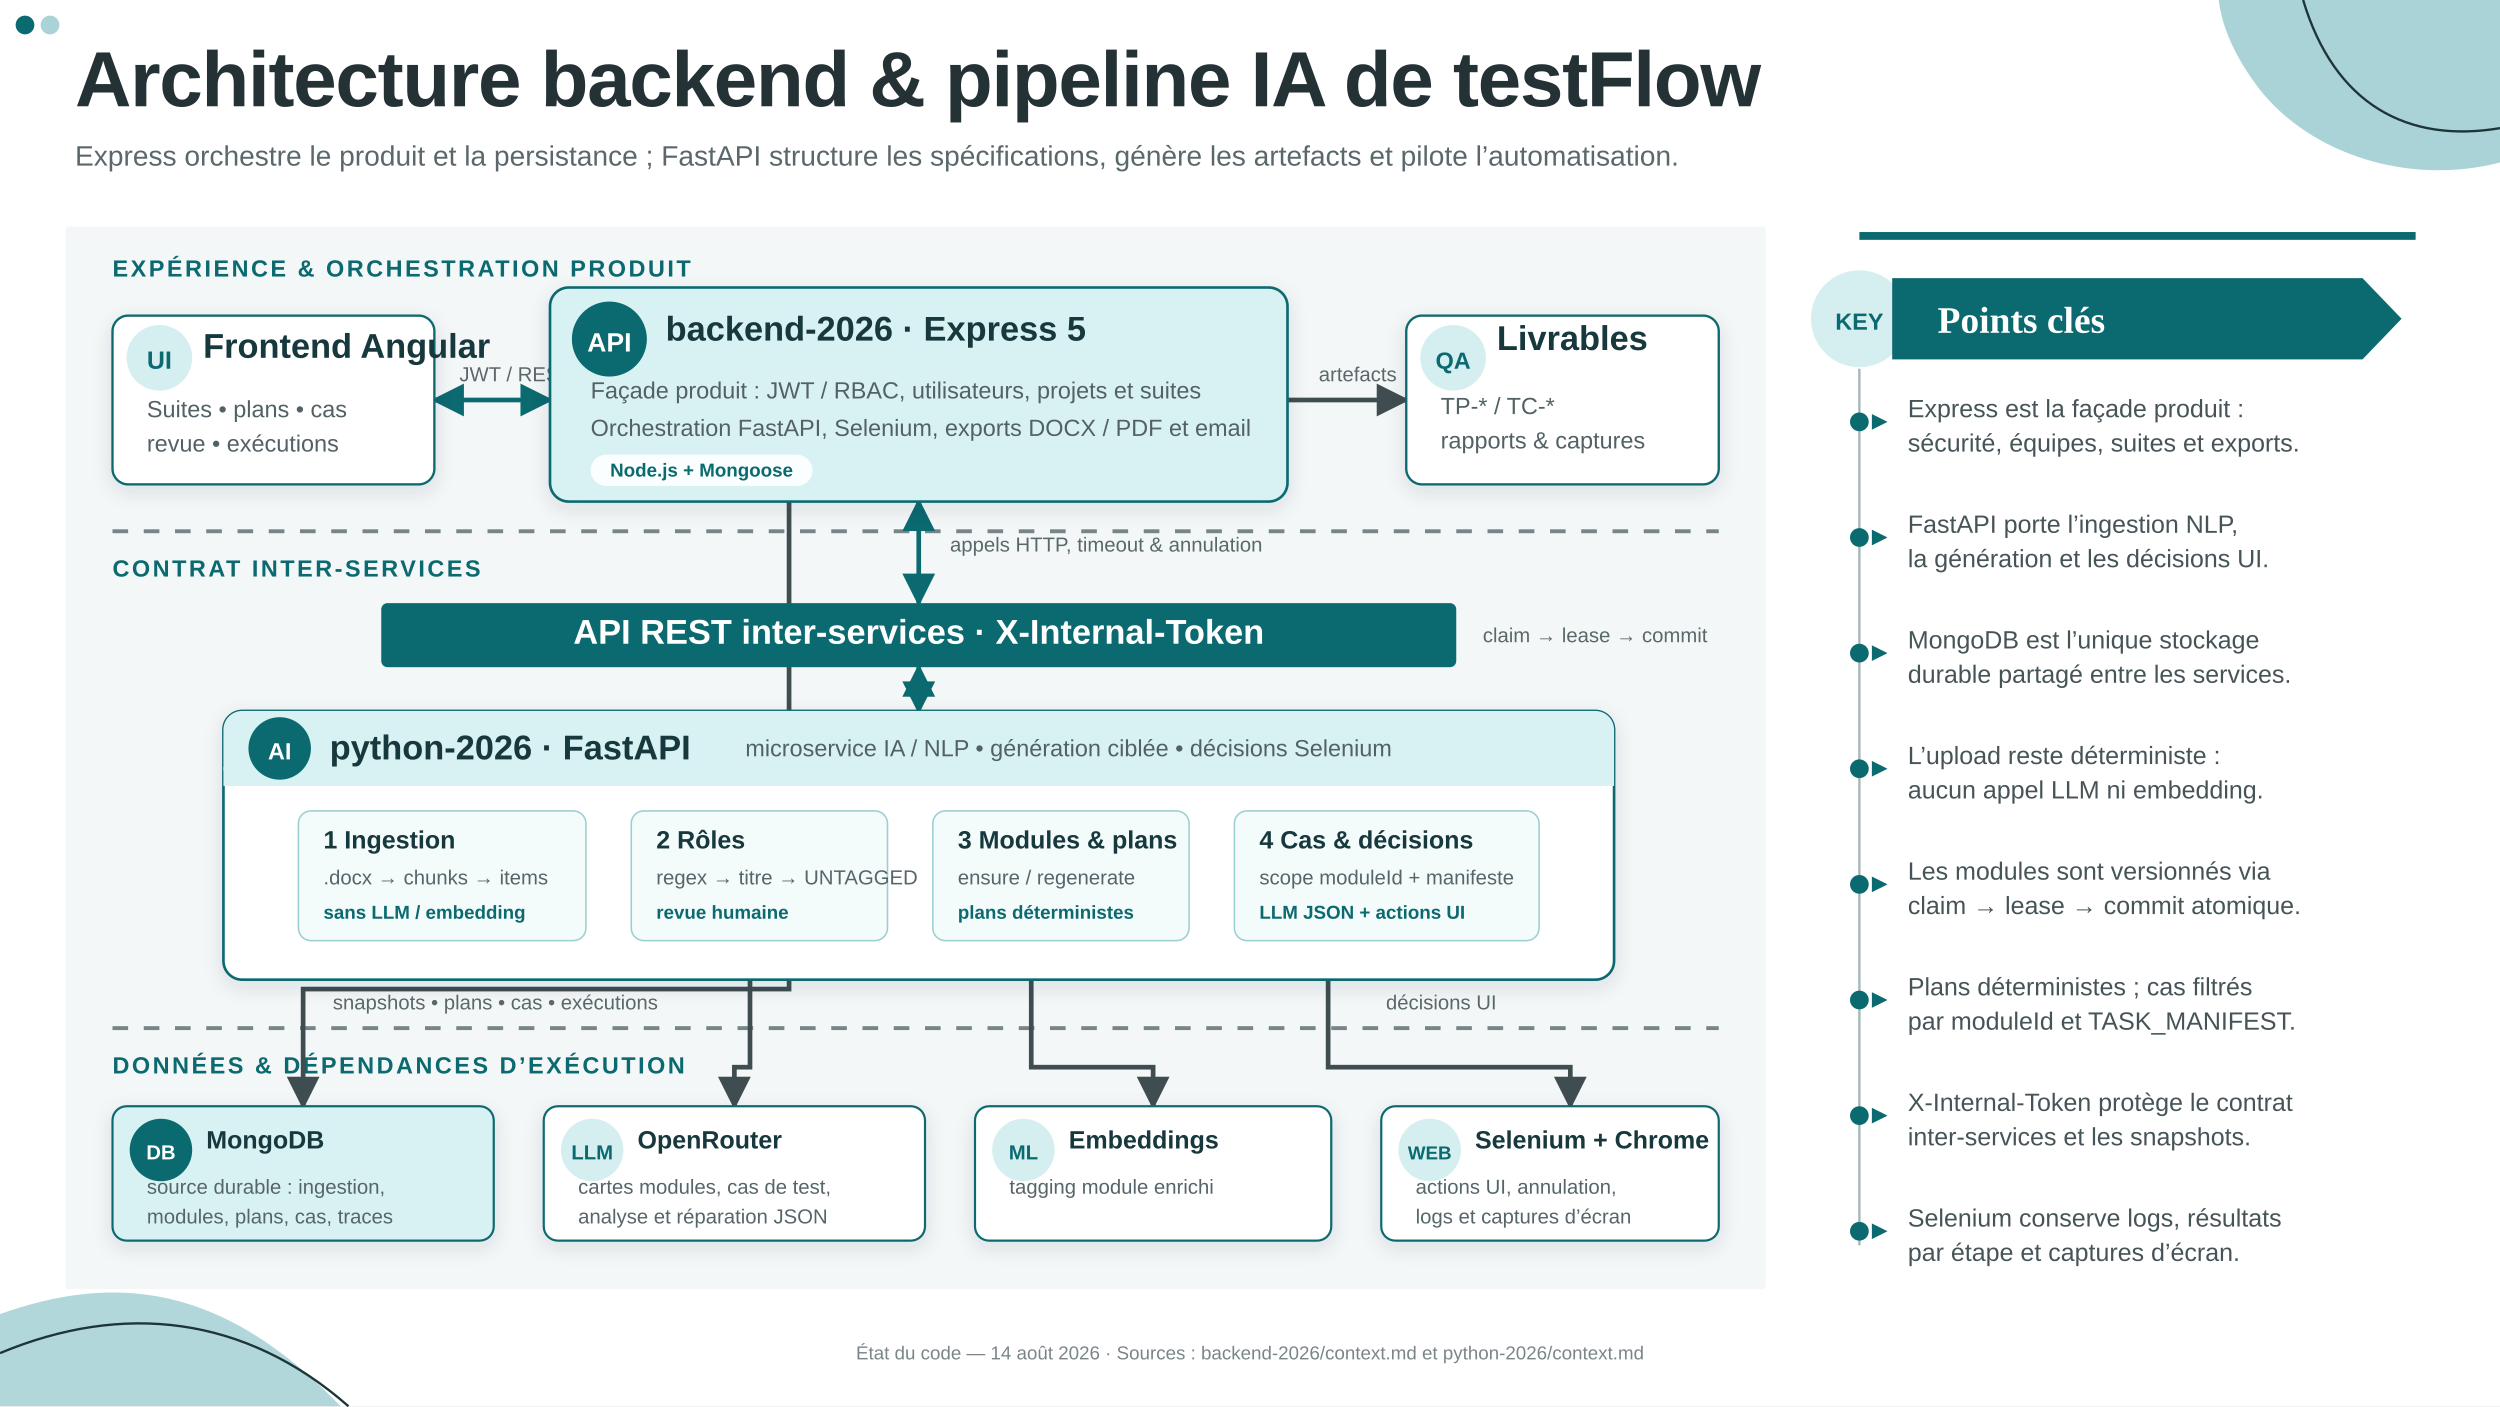
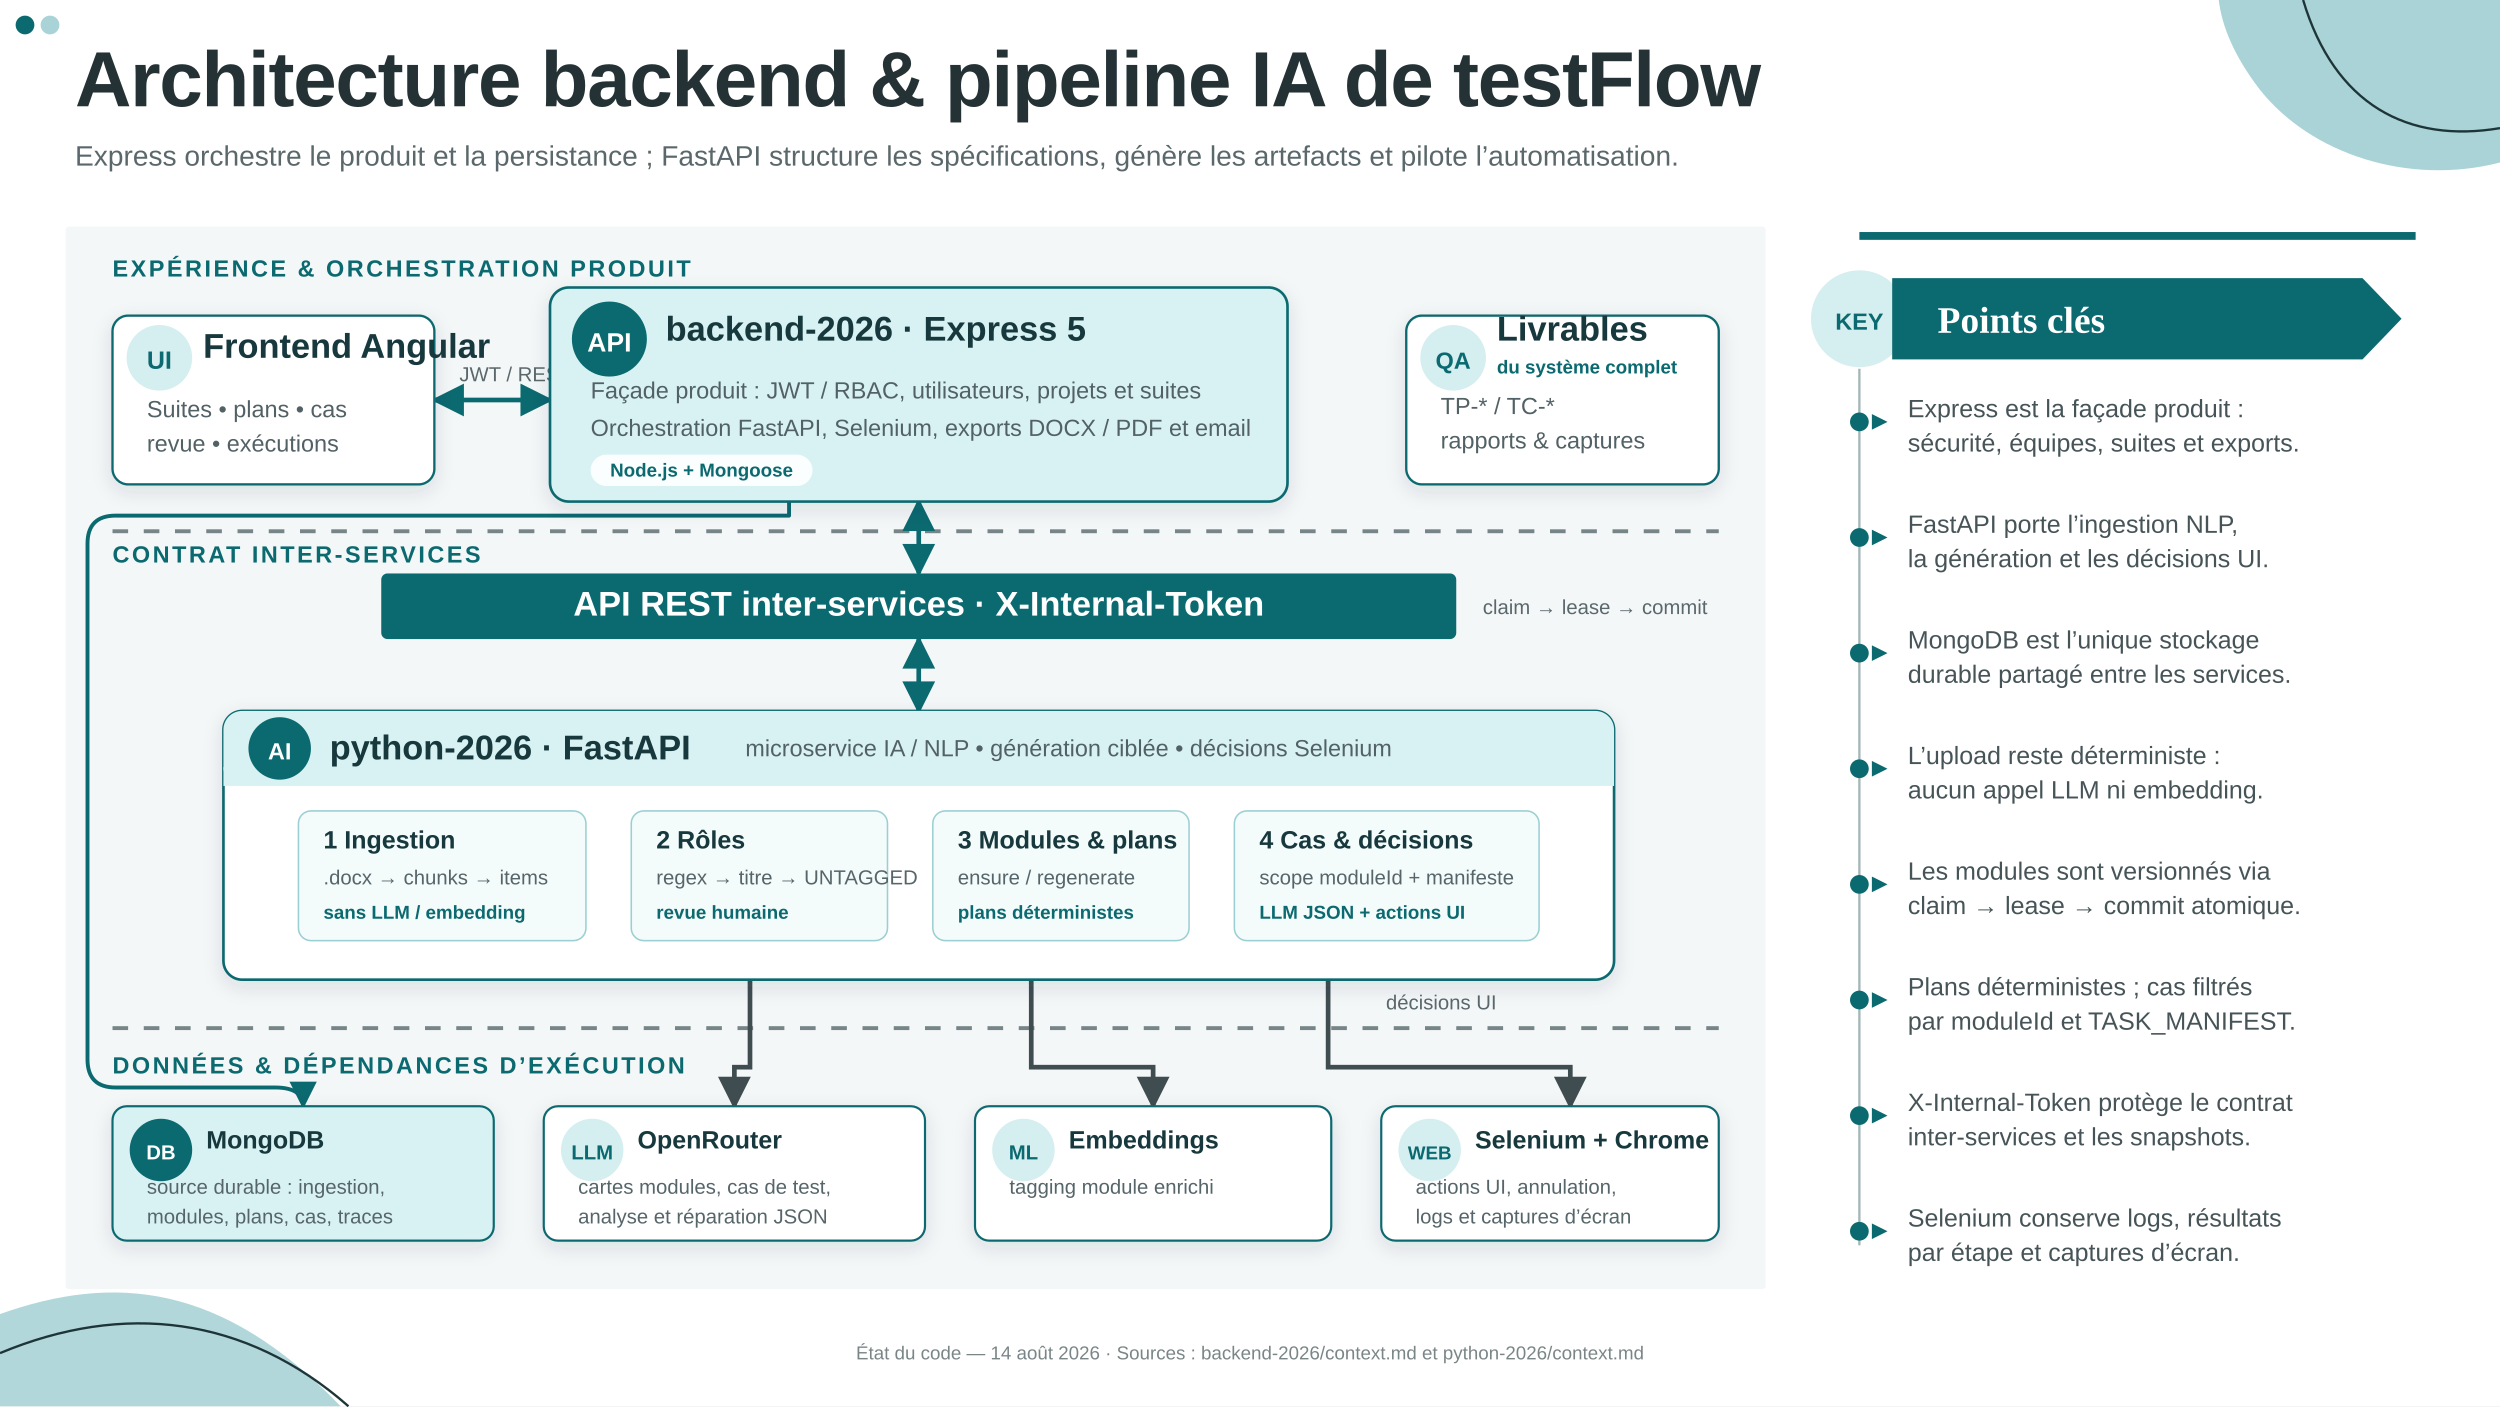
<svg xmlns="http://www.w3.org/2000/svg" width="1600" height="900" viewBox="0 0 1600 900" role="img" aria-labelledby="title desc">
  <defs>
    <filter id="shadow" x="-20%" y="-20%" width="140%" height="150%">
      <feDropShadow dx="0" dy="4" stdDeviation="6" flood-color="#073c43" flood-opacity="0.12" />
    </filter>
    <marker id="arrow" viewBox="0 0 10 10" refX="9" refY="5" markerWidth="7" markerHeight="7" orient="auto-start-reverse">
      <path d="M 0 0 L 10 5 L 0 10 z" fill="#3f4d51" />
    </marker>
    <marker id="arrowTeal" viewBox="0 0 10 10" refX="9" refY="5" markerWidth="7" markerHeight="7" orient="auto-start-reverse">
      <path d="M 0 0 L 10 5 L 0 10 z" fill="#0b6970" />
    </marker>
    <style>
      .title { font: 700 50px 'Segoe UI', Arial, sans-serif; fill: #243236; letter-spacing: -0.8px; }
      .subtitle { font: 400 18px 'Segoe UI', Arial, sans-serif; fill: #5b686b; }
      .section { font: 700 15px 'Segoe UI', Arial, sans-serif; fill: #0b6970; letter-spacing: 1.6px; }
      .nodeTitle { font: 700 22px 'Segoe UI', Arial, sans-serif; fill: #17383d; }
      .nodeTitleWhite { font: 700 22px 'Segoe UI', Arial, sans-serif; fill: #ffffff; }
      .nodeText { font: 400 15px 'Segoe UI', Arial, sans-serif; fill: #526165; }
      .small { font: 400 13px 'Segoe UI', Arial, sans-serif; fill: #5a686b; }
      .tiny { font: 600 12px 'Segoe UI', Arial, sans-serif; fill: #0b6970; }
      .pipelineTitle { font: 700 16px 'Segoe UI', Arial, sans-serif; fill: #17383d; }
      .pipelineText { font: 400 13px 'Segoe UI', Arial, sans-serif; fill: #566569; }
      .takeawayTitle { font: 700 24px Georgia, 'Times New Roman', serif; fill: #ffffff; }
      .takeaway { font: 400 16px 'Segoe UI', Arial, sans-serif; fill: #465458; }
      .footer { font: 400 12px 'Segoe UI', Arial, sans-serif; fill: #7a8587; }
      .line { fill: none; stroke: #3f4d51; stroke-width: 3; marker-end: url(#arrow); }
      .lineBi { fill: none; stroke: #0b6970; stroke-width: 3; marker-start: url(#arrowTeal); marker-end: url(#arrowTeal); }
      .thinArrow { fill: none; stroke: #8aa6a9; stroke-width: 2.2; marker-end: url(#arrowTeal); }
      .dashed { stroke-dasharray: 10 9; }
    </style>
  </defs>
  <rect width="1600" height="900" fill="#ffffff" />
  <path d="M1420 0 H1600 V104 C1542 119 1479 99 1446 57 C1430 36 1422 17 1420 0 Z" fill="#a9d3d6" />
  <path d="M1474 0 C1494 67 1541 92 1600 82" fill="none" stroke="#1d3438" stroke-width="1.5" />
  <path d="M0 841 C73 815 142 821 218 900 H0 Z" fill="#a9d3d6" opacity="0.9" />
  <path d="M0 866 C79 833 157 842 223 900" fill="none" stroke="#1d3438" stroke-width="1.5" />
  <circle cx="16" cy="16" r="6" fill="#0b6970" />
  <circle cx="32" cy="16" r="6" fill="#a9d3d6" />
  <text x="48" y="68" class="title">Architecture backend &amp; pipeline IA de testFlow</text>
  <text x="48" y="106" class="subtitle">Express orchestre le produit et la persistance ; FastAPI structure les spécifications, génère les artefacts et pilote l’automatisation.</text>
  <rect x="42" y="145" width="1088" height="680" rx="2" fill="#f4f7f7" />
  <text x="72" y="177" class="section">EXPÉRIENCE &amp; ORCHESTRATION PRODUIT</text>
  <line x1="72" y1="340" x2="1100" y2="340" stroke="#778588" stroke-width="2.5" stroke-dasharray="10 10" />
-   <text x="72" y="369" class="section">CONTRAT INTER-SERVICES</text>
+   <text x="72" y="360" class="section">CONTRAT INTER-SERVICES</text>
  <line x1="72" y1="658" x2="1100" y2="658" stroke="#778588" stroke-width="2.5" stroke-dasharray="10 10" />
  <text x="72" y="687" class="section">DONNÉES &amp; DÉPENDANCES D’EXÉCUTION</text>
  <path d="M278 256 H352" class="lineBi" />
-   <path d="M824 256 H900" class="line" />
  <text x="294" y="244" class="small">JWT / REST</text>
-   <text x="844" y="244" class="small">artefacts</text>
-   <path d="M588 321 V386" class="lineBi" />
-   <path d="M588 427 V455" class="lineBi" />
-   <text x="608" y="353" class="small">appels HTTP, timeout &amp; annulation</text>
+   <path d="M588 321 V367" class="lineBi" />
+   <path d="M588 409 V455" class="lineBi" />
  <path d="M375 549 H404" class="thinArrow" />
  <path d="M568 549 H597" class="thinArrow" />
  <path d="M761 549 H790" class="thinArrow" />
-   <path d="M505 321 V633 H194 V708" class="line" />
+   <path d="M505 321 V330 H74 Q56 330 56 348 V678 Q56 696 74 696 H176 Q194 696 194 708" class="line" style="stroke:#0b6970;stroke-width:2.5;stroke-linejoin:round;stroke-linecap:round;marker-end:url(#arrowTeal)" />
  <path d="M480 627 V683 H470 V708" class="line" />
  <path d="M660 627 V683 H738 V708" class="line" />
  <path d="M850 627 V683 H1005 V708" class="line" />
-   <text x="213" y="646" class="small">snapshots • plans • cas • exécutions</text>
  <text x="887" y="646" class="small">décisions UI</text>
  <g filter="url(#shadow)">
    <rect x="72" y="202" width="206" height="108" rx="10" fill="#ffffff" stroke="#0b6970" stroke-width="1.5" />
  </g>
  <circle cx="102" cy="229" r="21" fill="#d5eef0" />
  <text x="102" y="236" text-anchor="middle" font-family="Segoe UI, Arial" font-size="16" font-weight="700" fill="#0b6970">UI</text>
  <text x="130" y="229" class="nodeTitle">Frontend Angular</text>
  <text x="94" y="267" class="nodeText">Suites • plans • cas</text>
  <text x="94" y="289" class="nodeText">revue • exécutions</text>
  <g filter="url(#shadow)">
    <rect x="352" y="184" width="472" height="137" rx="12" fill="#d8f2f3" stroke="#0b6970" stroke-width="1.7" />
  </g>
  <circle cx="390" cy="217" r="24" fill="#0b6970" />
  <text x="390" y="225" text-anchor="middle" font-family="Segoe UI, Arial" font-size="17" font-weight="700" fill="#ffffff">API</text>
  <text x="426" y="218" class="nodeTitle">backend-2026 · Express 5</text>
  <text x="378" y="255" class="nodeText">Façade produit : JWT / RBAC, utilisateurs, projets et suites</text>
  <text x="378" y="279" class="nodeText">Orchestration FastAPI, Selenium, exports DOCX / PDF et email</text>
  <rect x="378" y="291" width="142" height="20" rx="10" fill="#ffffff" opacity="0.9" />
  <text x="449" y="305" text-anchor="middle" class="tiny">Node.js + Mongoose</text>
  <g filter="url(#shadow)">
    <rect x="900" y="202" width="200" height="108" rx="10" fill="#ffffff" stroke="#0b6970" stroke-width="1.5" />
  </g>
  <circle cx="930" cy="229" r="21" fill="#d5eef0" />
  <text x="930" y="236" text-anchor="middle" font-family="Segoe UI, Arial" font-size="15" font-weight="700" fill="#0b6970">QA</text>
-   <text x="958" y="224" class="nodeTitle" font-size="20">Livrables</text>
+   <text x="958" y="218" class="nodeTitle" font-size="20">Livrables</text>
+   <text x="958" y="239" class="tiny">du système complet</text>
  <text x="922" y="265" class="nodeText">TP-* / TC-*</text>
  <text x="922" y="287" class="nodeText">rapports &amp; captures</text>
-   <rect x="244" y="386" width="688" height="41" rx="4" fill="#0b6970" />
-   <text x="588" y="412" text-anchor="middle" class="nodeTitleWhite" font-size="19">API REST inter-services · X-Internal-Token</text>
-   <text x="949" y="411" class="small">claim → lease → commit</text>
+   <rect x="244" y="367" width="688" height="42" rx="4" fill="#0b6970" />
+   <text x="588" y="394" text-anchor="middle" class="nodeTitleWhite" font-size="19">API REST inter-services · X-Internal-Token</text>
+   <text x="949" y="393" class="small">claim → lease → commit</text>
  <g filter="url(#shadow)">
    <rect x="143" y="455" width="890" height="172" rx="12" fill="#ffffff" stroke="#0b6970" stroke-width="1.7" />
  </g>
  <rect x="143" y="455" width="890" height="48" rx="12" fill="#d8f2f3" />
  <rect x="143" y="491" width="890" height="12" fill="#d8f2f3" />
  <circle cx="179" cy="479" r="20" fill="#0b6970" />
  <text x="179" y="486" text-anchor="middle" font-family="Segoe UI, Arial" font-size="15" font-weight="700" fill="#ffffff">AI</text>
  <text x="211" y="486" class="nodeTitle">python-2026 · FastAPI</text>
  <text x="477" y="484" class="nodeText">microservice IA / NLP • génération ciblée • décisions Selenium</text>
  <rect x="191" y="519" width="184" height="83" rx="8" fill="#f3fbfb" stroke="#9ccfd2" />
  <text x="207" y="543" class="pipelineTitle">1  Ingestion</text>
  <text x="207" y="566" class="pipelineText">.docx → chunks → items</text>
  <text x="207" y="588" class="tiny">sans LLM / embedding</text>
  <rect x="404" y="519" width="164" height="83" rx="8" fill="#f3fbfb" stroke="#9ccfd2" />
  <text x="420" y="543" class="pipelineTitle">2  Rôles</text>
  <text x="420" y="566" class="pipelineText">regex → titre → UNTAGGED</text>
  <text x="420" y="588" class="tiny">revue humaine</text>
  <rect x="597" y="519" width="164" height="83" rx="8" fill="#f3fbfb" stroke="#9ccfd2" />
  <text x="613" y="543" class="pipelineTitle">3  Modules &amp; plans</text>
  <text x="613" y="566" class="pipelineText">ensure / regenerate</text>
  <text x="613" y="588" class="tiny">plans déterministes</text>
  <rect x="790" y="519" width="195" height="83" rx="8" fill="#f3fbfb" stroke="#9ccfd2" />
  <text x="806" y="543" class="pipelineTitle">4  Cas &amp; décisions</text>
  <text x="806" y="566" class="pipelineText">scope moduleId + manifeste</text>
  <text x="806" y="588" class="tiny">LLM JSON + actions UI</text>
  <g filter="url(#shadow)">
    <rect x="72" y="708" width="244" height="86" rx="9" fill="#d8f2f3" stroke="#0b6970" stroke-width="1.4" />
  </g>
  <circle cx="103" cy="736" r="20" fill="#0b6970" />
  <text x="103" y="742" text-anchor="middle" font-family="Segoe UI, Arial" font-size="13" font-weight="700" fill="#ffffff">DB</text>
  <text x="132" y="735" class="pipelineTitle">MongoDB</text>
  <text x="94" y="764" class="pipelineText">source durable : ingestion,</text>
  <text x="94" y="783" class="pipelineText">modules, plans, cas, traces</text>
  <g filter="url(#shadow)">
    <rect x="348" y="708" width="244" height="86" rx="9" fill="#ffffff" stroke="#0b6970" stroke-width="1.4" />
  </g>
  <circle cx="379" cy="736" r="20" fill="#d5eef0" />
  <text x="379" y="742" text-anchor="middle" font-family="Segoe UI, Arial" font-size="13" font-weight="700" fill="#0b6970">LLM</text>
  <text x="408" y="735" class="pipelineTitle">OpenRouter</text>
  <text x="370" y="764" class="pipelineText">cartes modules, cas de test,</text>
  <text x="370" y="783" class="pipelineText">analyse et réparation JSON</text>
  <g filter="url(#shadow)">
    <rect x="624" y="708" width="228" height="86" rx="9" fill="#ffffff" stroke="#0b6970" stroke-width="1.4" />
  </g>
  <circle cx="655" cy="736" r="20" fill="#d5eef0" />
  <text x="655" y="742" text-anchor="middle" font-family="Segoe UI, Arial" font-size="13" font-weight="700" fill="#0b6970">ML</text>
  <text x="684" y="735" class="pipelineTitle">Embeddings</text>
  <text x="646" y="764" class="pipelineText">tagging module enrichi</text>
  <g filter="url(#shadow)">
    <rect x="884" y="708" width="216" height="86" rx="9" fill="#ffffff" stroke="#0b6970" stroke-width="1.4" />
  </g>
  <circle cx="915" cy="736" r="20" fill="#d5eef0" />
  <text x="915" y="742" text-anchor="middle" font-family="Segoe UI, Arial" font-size="12" font-weight="700" fill="#0b6970">WEB</text>
  <text x="944" y="735" class="pipelineTitle">Selenium + Chrome</text>
  <text x="906" y="764" class="pipelineText">actions UI, annulation,</text>
  <text x="906" y="783" class="pipelineText">logs et captures d’écran</text>
  <line x1="1190" y1="151" x2="1546" y2="151" stroke="#0b6970" stroke-width="5" />
  <circle cx="1190" cy="204" r="31" fill="#d5eef0" />
  <text x="1190" y="211" text-anchor="middle" font-family="Segoe UI, Arial" font-size="15" font-weight="700" fill="#0b6970">KEY</text>
  <path d="M1211 178 H1512 L1537 204 L1512 230 H1211 Z" fill="#0b6970" />
  <text x="1240" y="213" class="takeawayTitle">Points clés</text>
  <line x1="1190" y1="236" x2="1190" y2="797" stroke="#a4b6b8" stroke-width="1.5" />
  <circle cx="1190" cy="270" r="6" fill="#0b6970" />
  <path d="M1198 265 L1208 270 L1198 275 Z" fill="#0b6970" />
  <text x="1221" y="267" class="takeaway">
    <tspan x="1221" dy="0">Express est la façade produit :</tspan>
    <tspan x="1221" dy="22">sécurité, équipes, suites et exports.</tspan>
  </text>
  <circle cx="1190" cy="344" r="6" fill="#0b6970" />
  <path d="M1198 339 L1208 344 L1198 349 Z" fill="#0b6970" />
  <text x="1221" y="341" class="takeaway">
    <tspan x="1221" dy="0">FastAPI porte l’ingestion NLP,</tspan>
    <tspan x="1221" dy="22">la génération et les décisions UI.</tspan>
  </text>
  <circle cx="1190" cy="418" r="6" fill="#0b6970" />
  <path d="M1198 413 L1208 418 L1198 423 Z" fill="#0b6970" />
  <text x="1221" y="415" class="takeaway">
    <tspan x="1221" dy="0">MongoDB est l’unique stockage</tspan>
    <tspan x="1221" dy="22">durable partagé entre les services.</tspan>
  </text>
  <circle cx="1190" cy="492" r="6" fill="#0b6970" />
  <path d="M1198 487 L1208 492 L1198 497 Z" fill="#0b6970" />
  <text x="1221" y="489" class="takeaway">
    <tspan x="1221" dy="0">L’upload reste déterministe :</tspan>
    <tspan x="1221" dy="22">aucun appel LLM ni embedding.</tspan>
  </text>
  <circle cx="1190" cy="566" r="6" fill="#0b6970" />
  <path d="M1198 561 L1208 566 L1198 571 Z" fill="#0b6970" />
  <text x="1221" y="563" class="takeaway">
    <tspan x="1221" dy="0">Les modules sont versionnés via</tspan>
    <tspan x="1221" dy="22">claim → lease → commit atomique.</tspan>
  </text>
  <circle cx="1190" cy="640" r="6" fill="#0b6970" />
  <path d="M1198 635 L1208 640 L1198 645 Z" fill="#0b6970" />
  <text x="1221" y="637" class="takeaway">
    <tspan x="1221" dy="0">Plans déterministes ; cas filtrés</tspan>
    <tspan x="1221" dy="22">par moduleId et TASK_MANIFEST.</tspan>
  </text>
  <circle cx="1190" cy="714" r="6" fill="#0b6970" />
  <path d="M1198 709 L1208 714 L1198 719 Z" fill="#0b6970" />
  <text x="1221" y="711" class="takeaway">
    <tspan x="1221" dy="0">X-Internal-Token protège le contrat</tspan>
    <tspan x="1221" dy="22">inter-services et les snapshots.</tspan>
  </text>
  <circle cx="1190" cy="788" r="6" fill="#0b6970" />
  <path d="M1198 783 L1208 788 L1198 793 Z" fill="#0b6970" />
  <text x="1221" y="785" class="takeaway">
    <tspan x="1221" dy="0">Selenium conserve logs, résultats</tspan>
    <tspan x="1221" dy="22">par étape et captures d’écran.</tspan>
  </text>
  <text x="800" y="870" text-anchor="middle" class="footer">État du code — 14 août 2026 · Sources : backend-2026/context.md et python-2026/context.md</text>
</svg>
